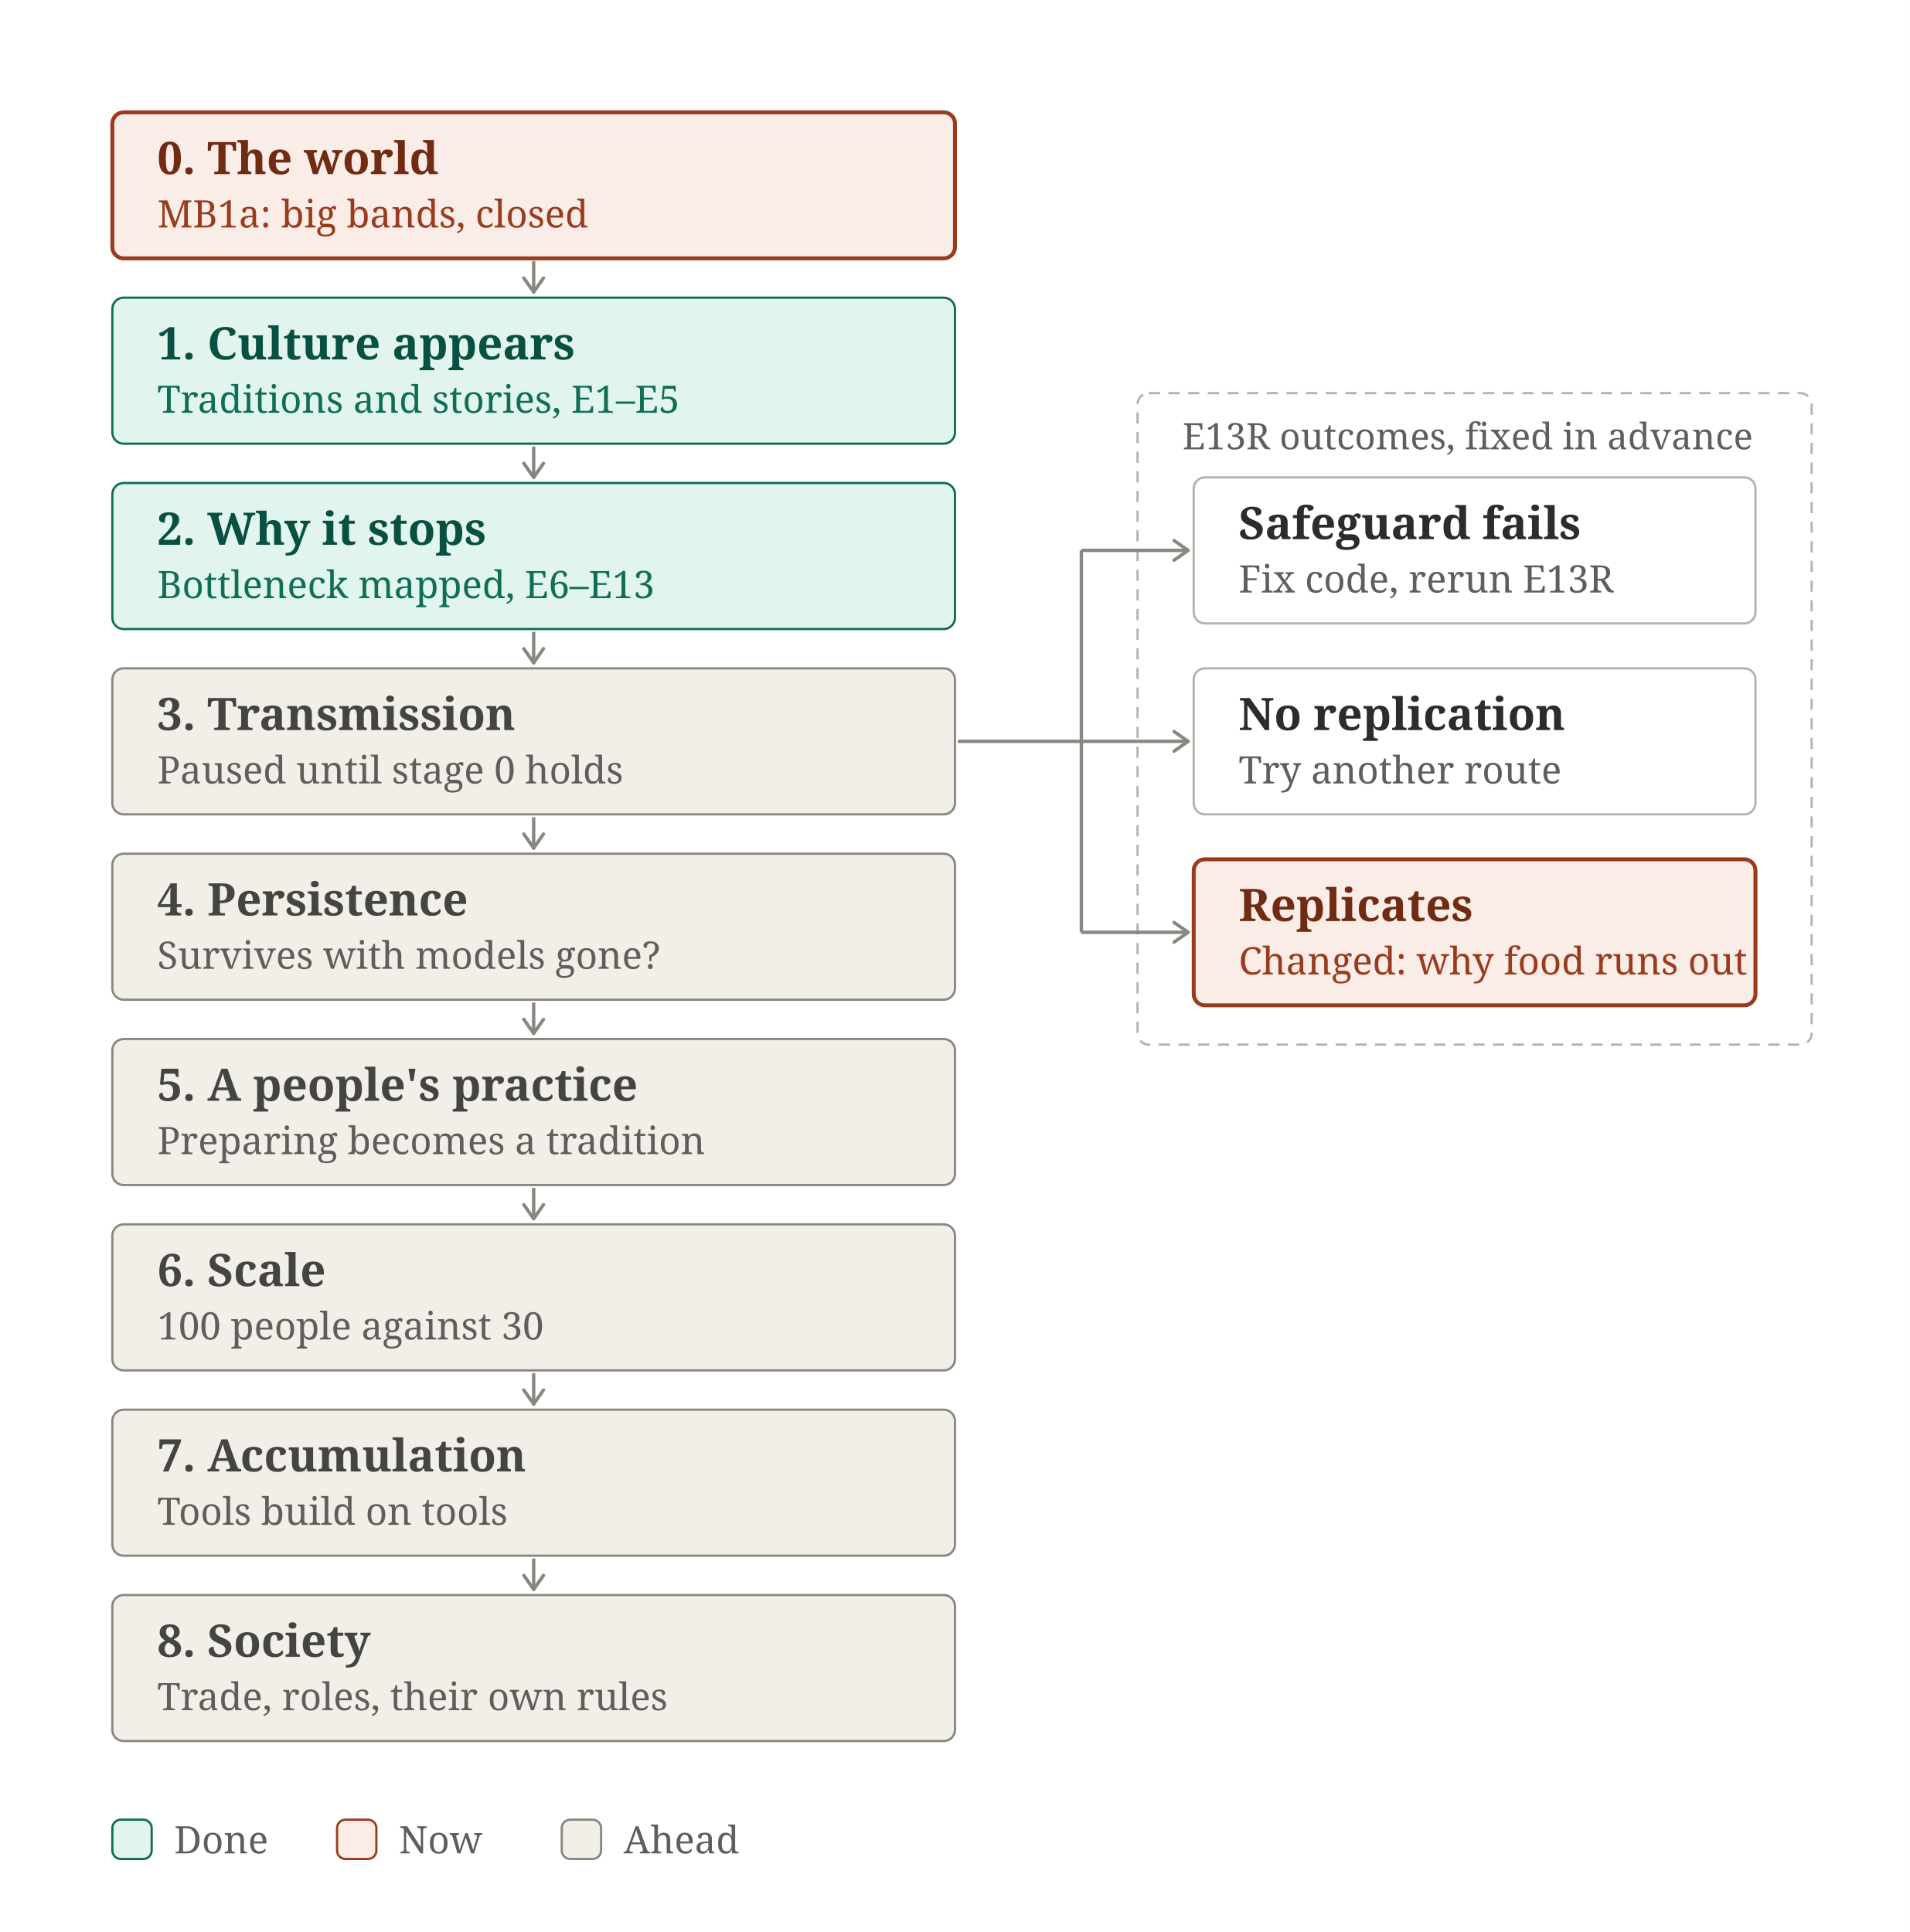
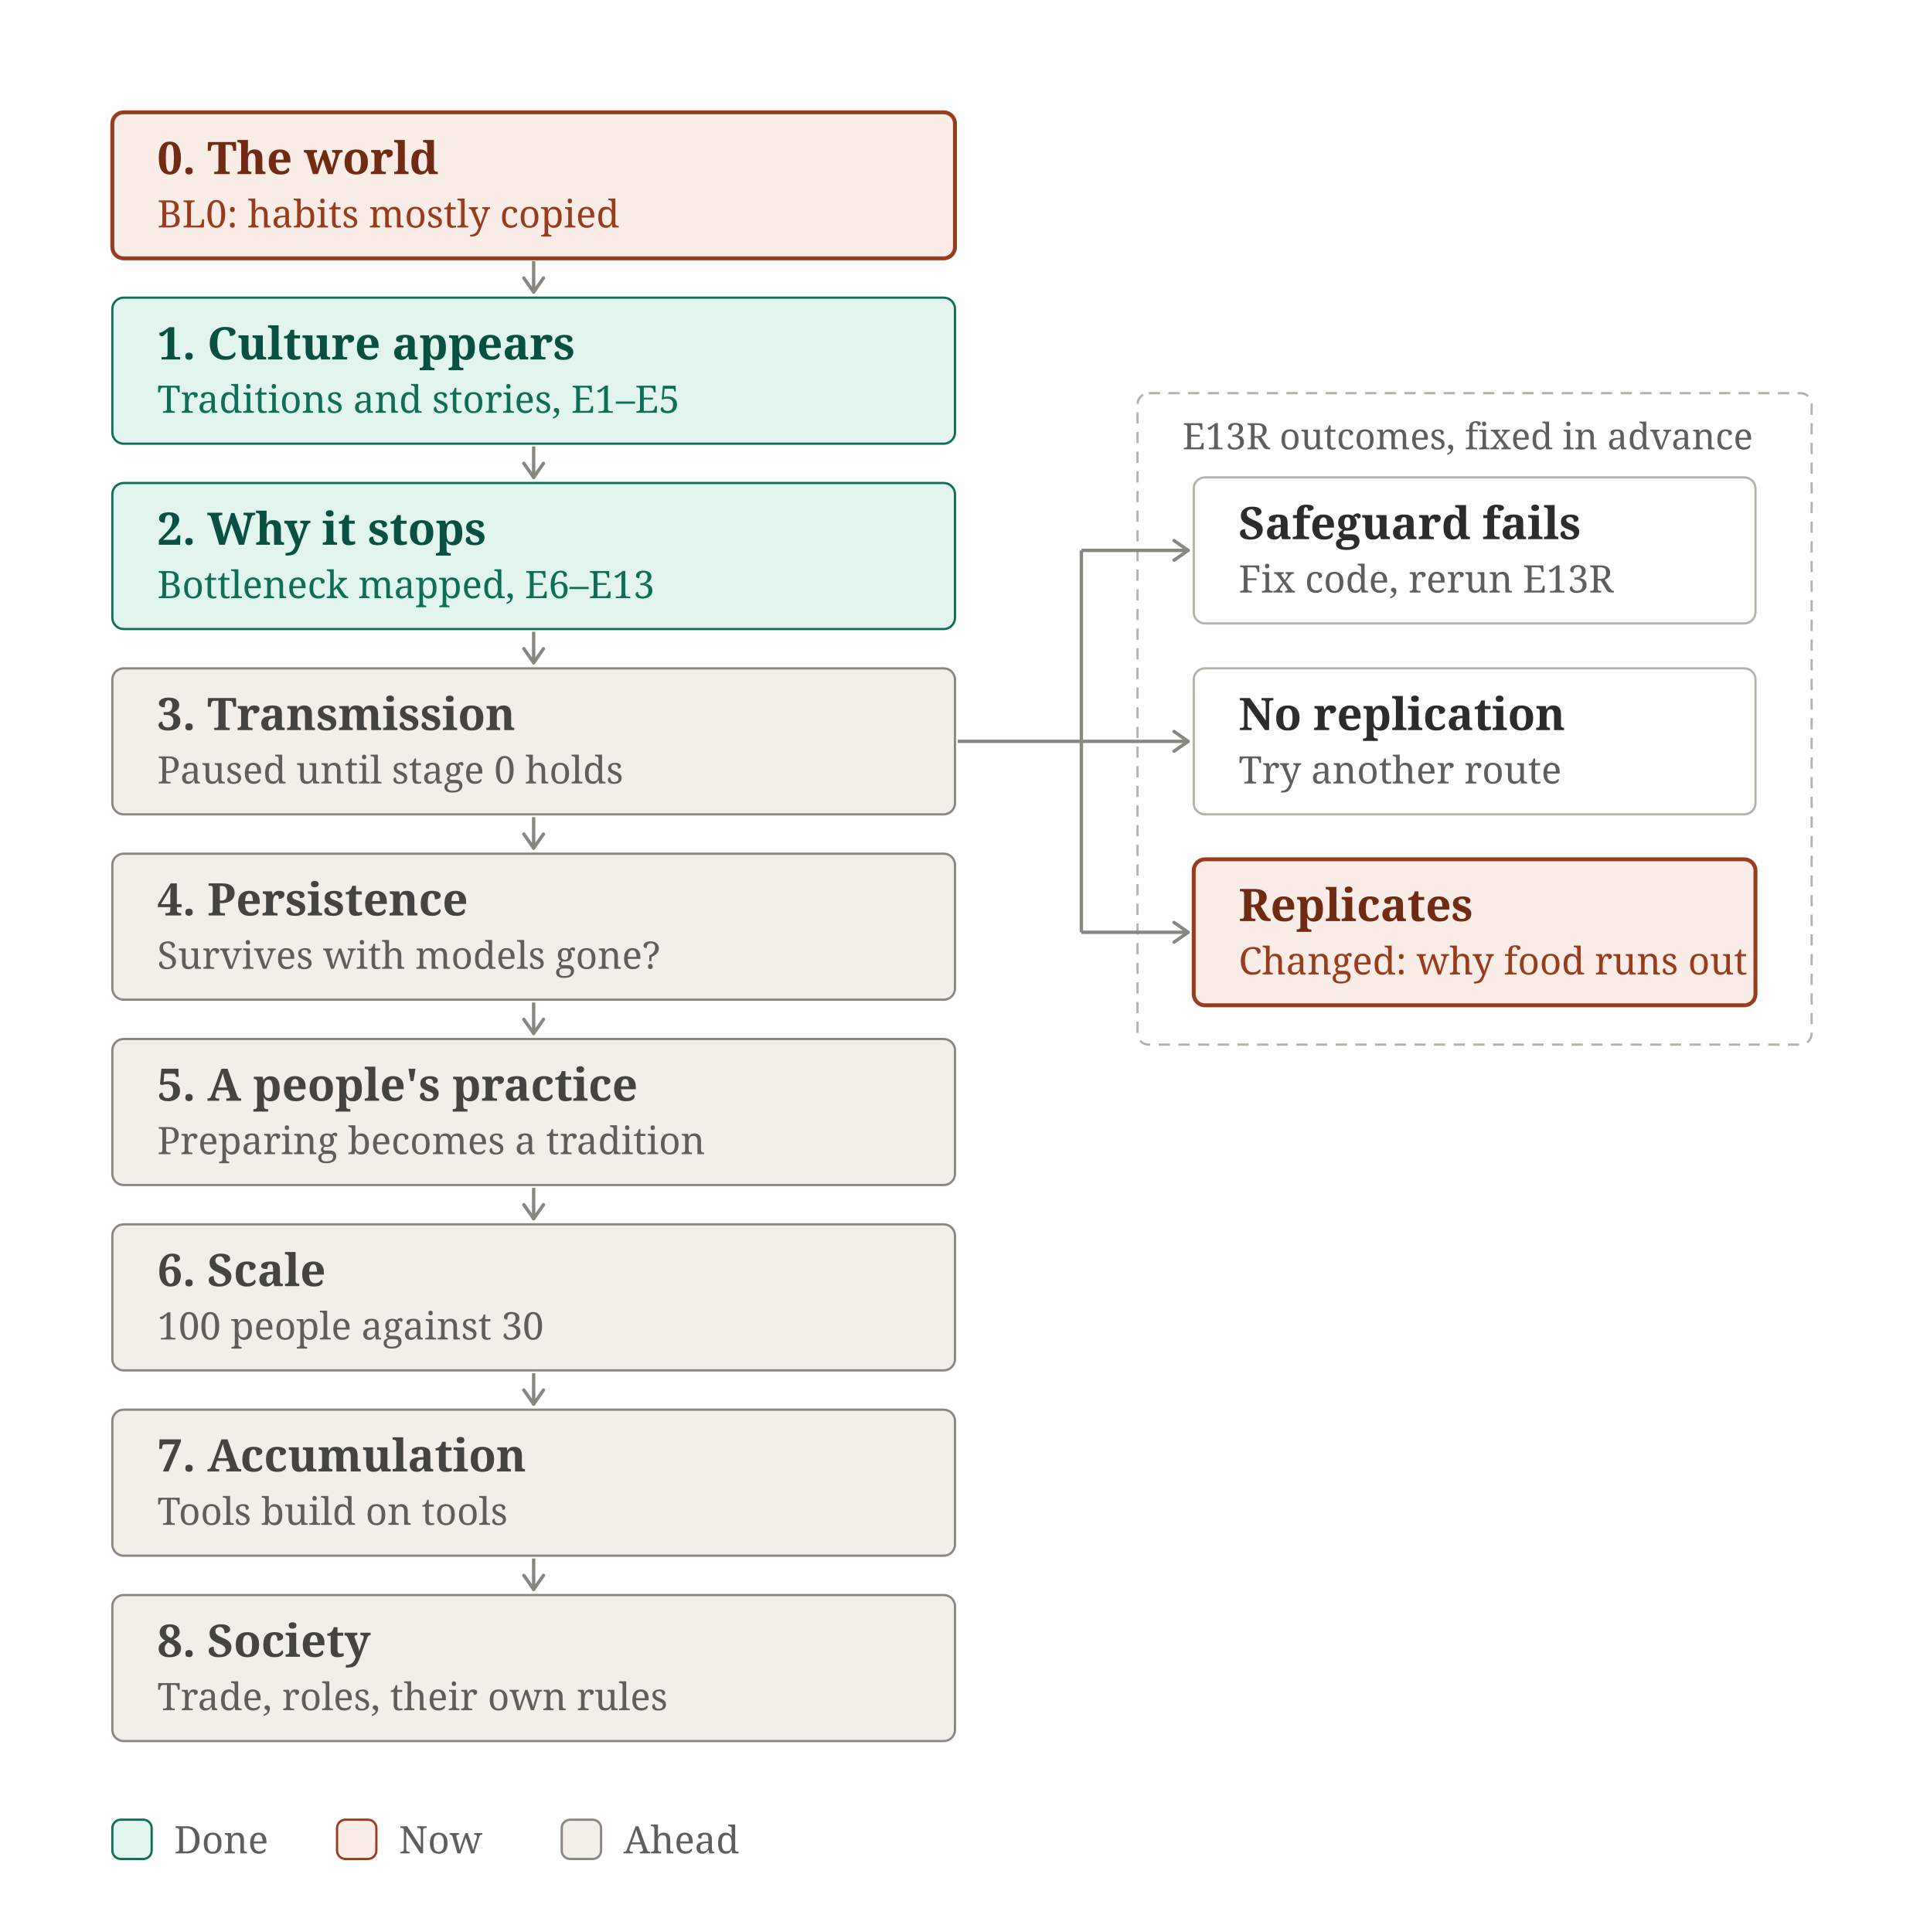
<svg xmlns="http://www.w3.org/2000/svg" width="680" height="688" viewBox="0 0 680 688" font-family="Garamond, Georgia, serif" role="img">
  <rect width="680" height="688" fill="#FFFFFF" />
  <rect x="405" y="140" width="240" height="232" rx="4" fill="none" stroke="#B4B2A9" stroke-width="0.8" stroke-dasharray="4 3" />
  <text x="421" y="160" font-size="13" fill="#5F5E5A">E13R outcomes, fixed in advance</text>
  <line x1="190" y1="93" x2="190" y2="104" stroke="#888780" stroke-width="1.2" />
  <line x1="186.5" y1="99.0" x2="190" y2="104" stroke="#888780" stroke-width="1.2" stroke-linecap="round" />
  <line x1="193.5" y1="99.0" x2="190" y2="104" stroke="#888780" stroke-width="1.2" stroke-linecap="round" />
  <line x1="190" y1="159" x2="190" y2="170" stroke="#888780" stroke-width="1.2" />
  <line x1="186.5" y1="165.0" x2="190" y2="170" stroke="#888780" stroke-width="1.2" stroke-linecap="round" />
  <line x1="193.5" y1="165.0" x2="190" y2="170" stroke="#888780" stroke-width="1.2" stroke-linecap="round" />
  <line x1="190" y1="225" x2="190" y2="236" stroke="#888780" stroke-width="1.2" />
  <line x1="186.5" y1="231.0" x2="190" y2="236" stroke="#888780" stroke-width="1.2" stroke-linecap="round" />
  <line x1="193.5" y1="231.0" x2="190" y2="236" stroke="#888780" stroke-width="1.2" stroke-linecap="round" />
  <line x1="190" y1="291" x2="190" y2="302" stroke="#888780" stroke-width="1.2" />
  <line x1="186.5" y1="297.0" x2="190" y2="302" stroke="#888780" stroke-width="1.2" stroke-linecap="round" />
  <line x1="193.5" y1="297.0" x2="190" y2="302" stroke="#888780" stroke-width="1.2" stroke-linecap="round" />
  <line x1="190" y1="357" x2="190" y2="368" stroke="#888780" stroke-width="1.2" />
  <line x1="186.5" y1="363.0" x2="190" y2="368" stroke="#888780" stroke-width="1.2" stroke-linecap="round" />
  <line x1="193.5" y1="363.0" x2="190" y2="368" stroke="#888780" stroke-width="1.2" stroke-linecap="round" />
  <line x1="190" y1="423" x2="190" y2="434" stroke="#888780" stroke-width="1.2" />
  <line x1="186.5" y1="429.0" x2="190" y2="434" stroke="#888780" stroke-width="1.2" stroke-linecap="round" />
  <line x1="193.5" y1="429.0" x2="190" y2="434" stroke="#888780" stroke-width="1.2" stroke-linecap="round" />
  <line x1="190" y1="489" x2="190" y2="500" stroke="#888780" stroke-width="1.2" />
  <line x1="186.5" y1="495.0" x2="190" y2="500" stroke="#888780" stroke-width="1.2" stroke-linecap="round" />
  <line x1="193.5" y1="495.0" x2="190" y2="500" stroke="#888780" stroke-width="1.2" stroke-linecap="round" />
  <line x1="190" y1="555" x2="190" y2="566" stroke="#888780" stroke-width="1.2" />
  <line x1="186.5" y1="561.0" x2="190" y2="566" stroke="#888780" stroke-width="1.2" stroke-linecap="round" />
  <line x1="193.5" y1="561.0" x2="190" y2="566" stroke="#888780" stroke-width="1.2" stroke-linecap="round" />
  <line x1="341" y1="264" x2="385" y2="264" stroke="#888780" stroke-width="1.2" />
  <line x1="385" y1="196" x2="385" y2="332" stroke="#888780" stroke-width="1.2" />
  <line x1="385" y1="196" x2="423" y2="196" stroke="#888780" stroke-width="1.2" />
  <line x1="418.0" y1="199.5" x2="423" y2="196" stroke="#888780" stroke-width="1.2" stroke-linecap="round" />
  <line x1="418.0" y1="192.5" x2="423" y2="196" stroke="#888780" stroke-width="1.2" stroke-linecap="round" />
  <line x1="385" y1="264" x2="423" y2="264" stroke="#888780" stroke-width="1.2" />
  <line x1="418.0" y1="267.5" x2="423" y2="264" stroke="#888780" stroke-width="1.2" stroke-linecap="round" />
  <line x1="418.0" y1="260.5" x2="423" y2="264" stroke="#888780" stroke-width="1.2" stroke-linecap="round" />
  <line x1="385" y1="332" x2="423" y2="332" stroke="#888780" stroke-width="1.2" />
  <line x1="418.0" y1="335.5" x2="423" y2="332" stroke="#888780" stroke-width="1.2" stroke-linecap="round" />
  <line x1="418.0" y1="328.5" x2="423" y2="332" stroke="#888780" stroke-width="1.2" stroke-linecap="round" />
  <rect x="40" y="40" width="300" height="52" rx="4" fill="#FAECE7" stroke="#993C1D" stroke-width="1.4" />
  <text x="56" y="62" font-size="16" font-weight="bold" fill="#712B13">0. The world</text>
-   <text x="56" y="81" font-size="13.5" fill="#993C1D">MB1a: big bands, closed</text>
+   <text x="56" y="81" font-size="13.5" fill="#993C1D">BL0: habits mostly copied</text>
  <rect x="40" y="106" width="300" height="52" rx="4" fill="#E1F5EE" stroke="#0F6E56" stroke-width="0.8" />
  <text x="56" y="128" font-size="16" font-weight="bold" fill="#085041">1. Culture appears</text>
  <text x="56" y="147" font-size="13.5" fill="#0F6E56">Traditions and stories, E1–E5</text>
  <rect x="40" y="172" width="300" height="52" rx="4" fill="#E1F5EE" stroke="#0F6E56" stroke-width="0.8" />
  <text x="56" y="194" font-size="16" font-weight="bold" fill="#085041">2. Why it stops</text>
  <text x="56" y="213" font-size="13.5" fill="#0F6E56">Bottleneck mapped, E6–E13</text>
  <rect x="40" y="238" width="300" height="52" rx="4" fill="#F1EFE8" stroke="#888780" stroke-width="0.8" />
  <text x="56" y="260" font-size="16" font-weight="bold" fill="#444441">3. Transmission</text>
  <text x="56" y="279" font-size="13.5" fill="#5F5E5A">Paused until stage 0 holds</text>
  <rect x="40" y="304" width="300" height="52" rx="4" fill="#F1EFE8" stroke="#888780" stroke-width="0.8" />
  <text x="56" y="326" font-size="16" font-weight="bold" fill="#444441">4. Persistence</text>
  <text x="56" y="345" font-size="13.5" fill="#5F5E5A">Survives with models gone?</text>
  <rect x="40" y="370" width="300" height="52" rx="4" fill="#F1EFE8" stroke="#888780" stroke-width="0.8" />
  <text x="56" y="392" font-size="16" font-weight="bold" fill="#444441">5. A people's practice</text>
  <text x="56" y="411" font-size="13.5" fill="#5F5E5A">Preparing becomes a tradition</text>
  <rect x="40" y="436" width="300" height="52" rx="4" fill="#F1EFE8" stroke="#888780" stroke-width="0.8" />
  <text x="56" y="458" font-size="16" font-weight="bold" fill="#444441">6. Scale</text>
  <text x="56" y="477" font-size="13.5" fill="#5F5E5A">100 people against 30</text>
  <rect x="40" y="502" width="300" height="52" rx="4" fill="#F1EFE8" stroke="#888780" stroke-width="0.8" />
  <text x="56" y="524" font-size="16" font-weight="bold" fill="#444441">7. Accumulation</text>
  <text x="56" y="543" font-size="13.5" fill="#5F5E5A">Tools build on tools</text>
  <rect x="40" y="568" width="300" height="52" rx="4" fill="#F1EFE8" stroke="#888780" stroke-width="0.8" />
  <text x="56" y="590" font-size="16" font-weight="bold" fill="#444441">8. Society</text>
  <text x="56" y="609" font-size="13.5" fill="#5F5E5A">Trade, roles, their own rules</text>
  <rect x="425" y="170" width="200" height="52" rx="4" fill="#FFFFFF" stroke="#B4B2A9" stroke-width="0.8" />
  <text x="441" y="192" font-size="16" font-weight="bold" fill="#2C2C2A">Safeguard fails</text>
  <text x="441" y="211" font-size="13.5" fill="#5F5E5A">Fix code, rerun E13R</text>
  <rect x="425" y="238" width="200" height="52" rx="4" fill="#FFFFFF" stroke="#B4B2A9" stroke-width="0.8" />
  <text x="441" y="260" font-size="16" font-weight="bold" fill="#2C2C2A">No replication</text>
  <text x="441" y="279" font-size="13.5" fill="#5F5E5A">Try another route</text>
  <rect x="425" y="306" width="200" height="52" rx="4" fill="#FAECE7" stroke="#993C1D" stroke-width="1.4" />
  <text x="441" y="328" font-size="16" font-weight="bold" fill="#712B13">Replicates</text>
  <text x="441" y="347" font-size="13.5" fill="#993C1D">Changed: why food runs out</text>
  <rect x="40" y="648" width="14" height="14" rx="3" fill="#E1F5EE" stroke="#0F6E56" stroke-width="0.8" />
  <text x="62" y="660" font-size="13.5" fill="#5F5E5A">Done</text>
  <rect x="120" y="648" width="14" height="14" rx="3" fill="#FAECE7" stroke="#993C1D" stroke-width="0.8" />
  <text x="142" y="660" font-size="13.5" fill="#5F5E5A">Now</text>
  <rect x="200" y="648" width="14" height="14" rx="3" fill="#F1EFE8" stroke="#888780" stroke-width="0.8" />
  <text x="222" y="660" font-size="13.5" fill="#5F5E5A">Ahead</text>
</svg>
